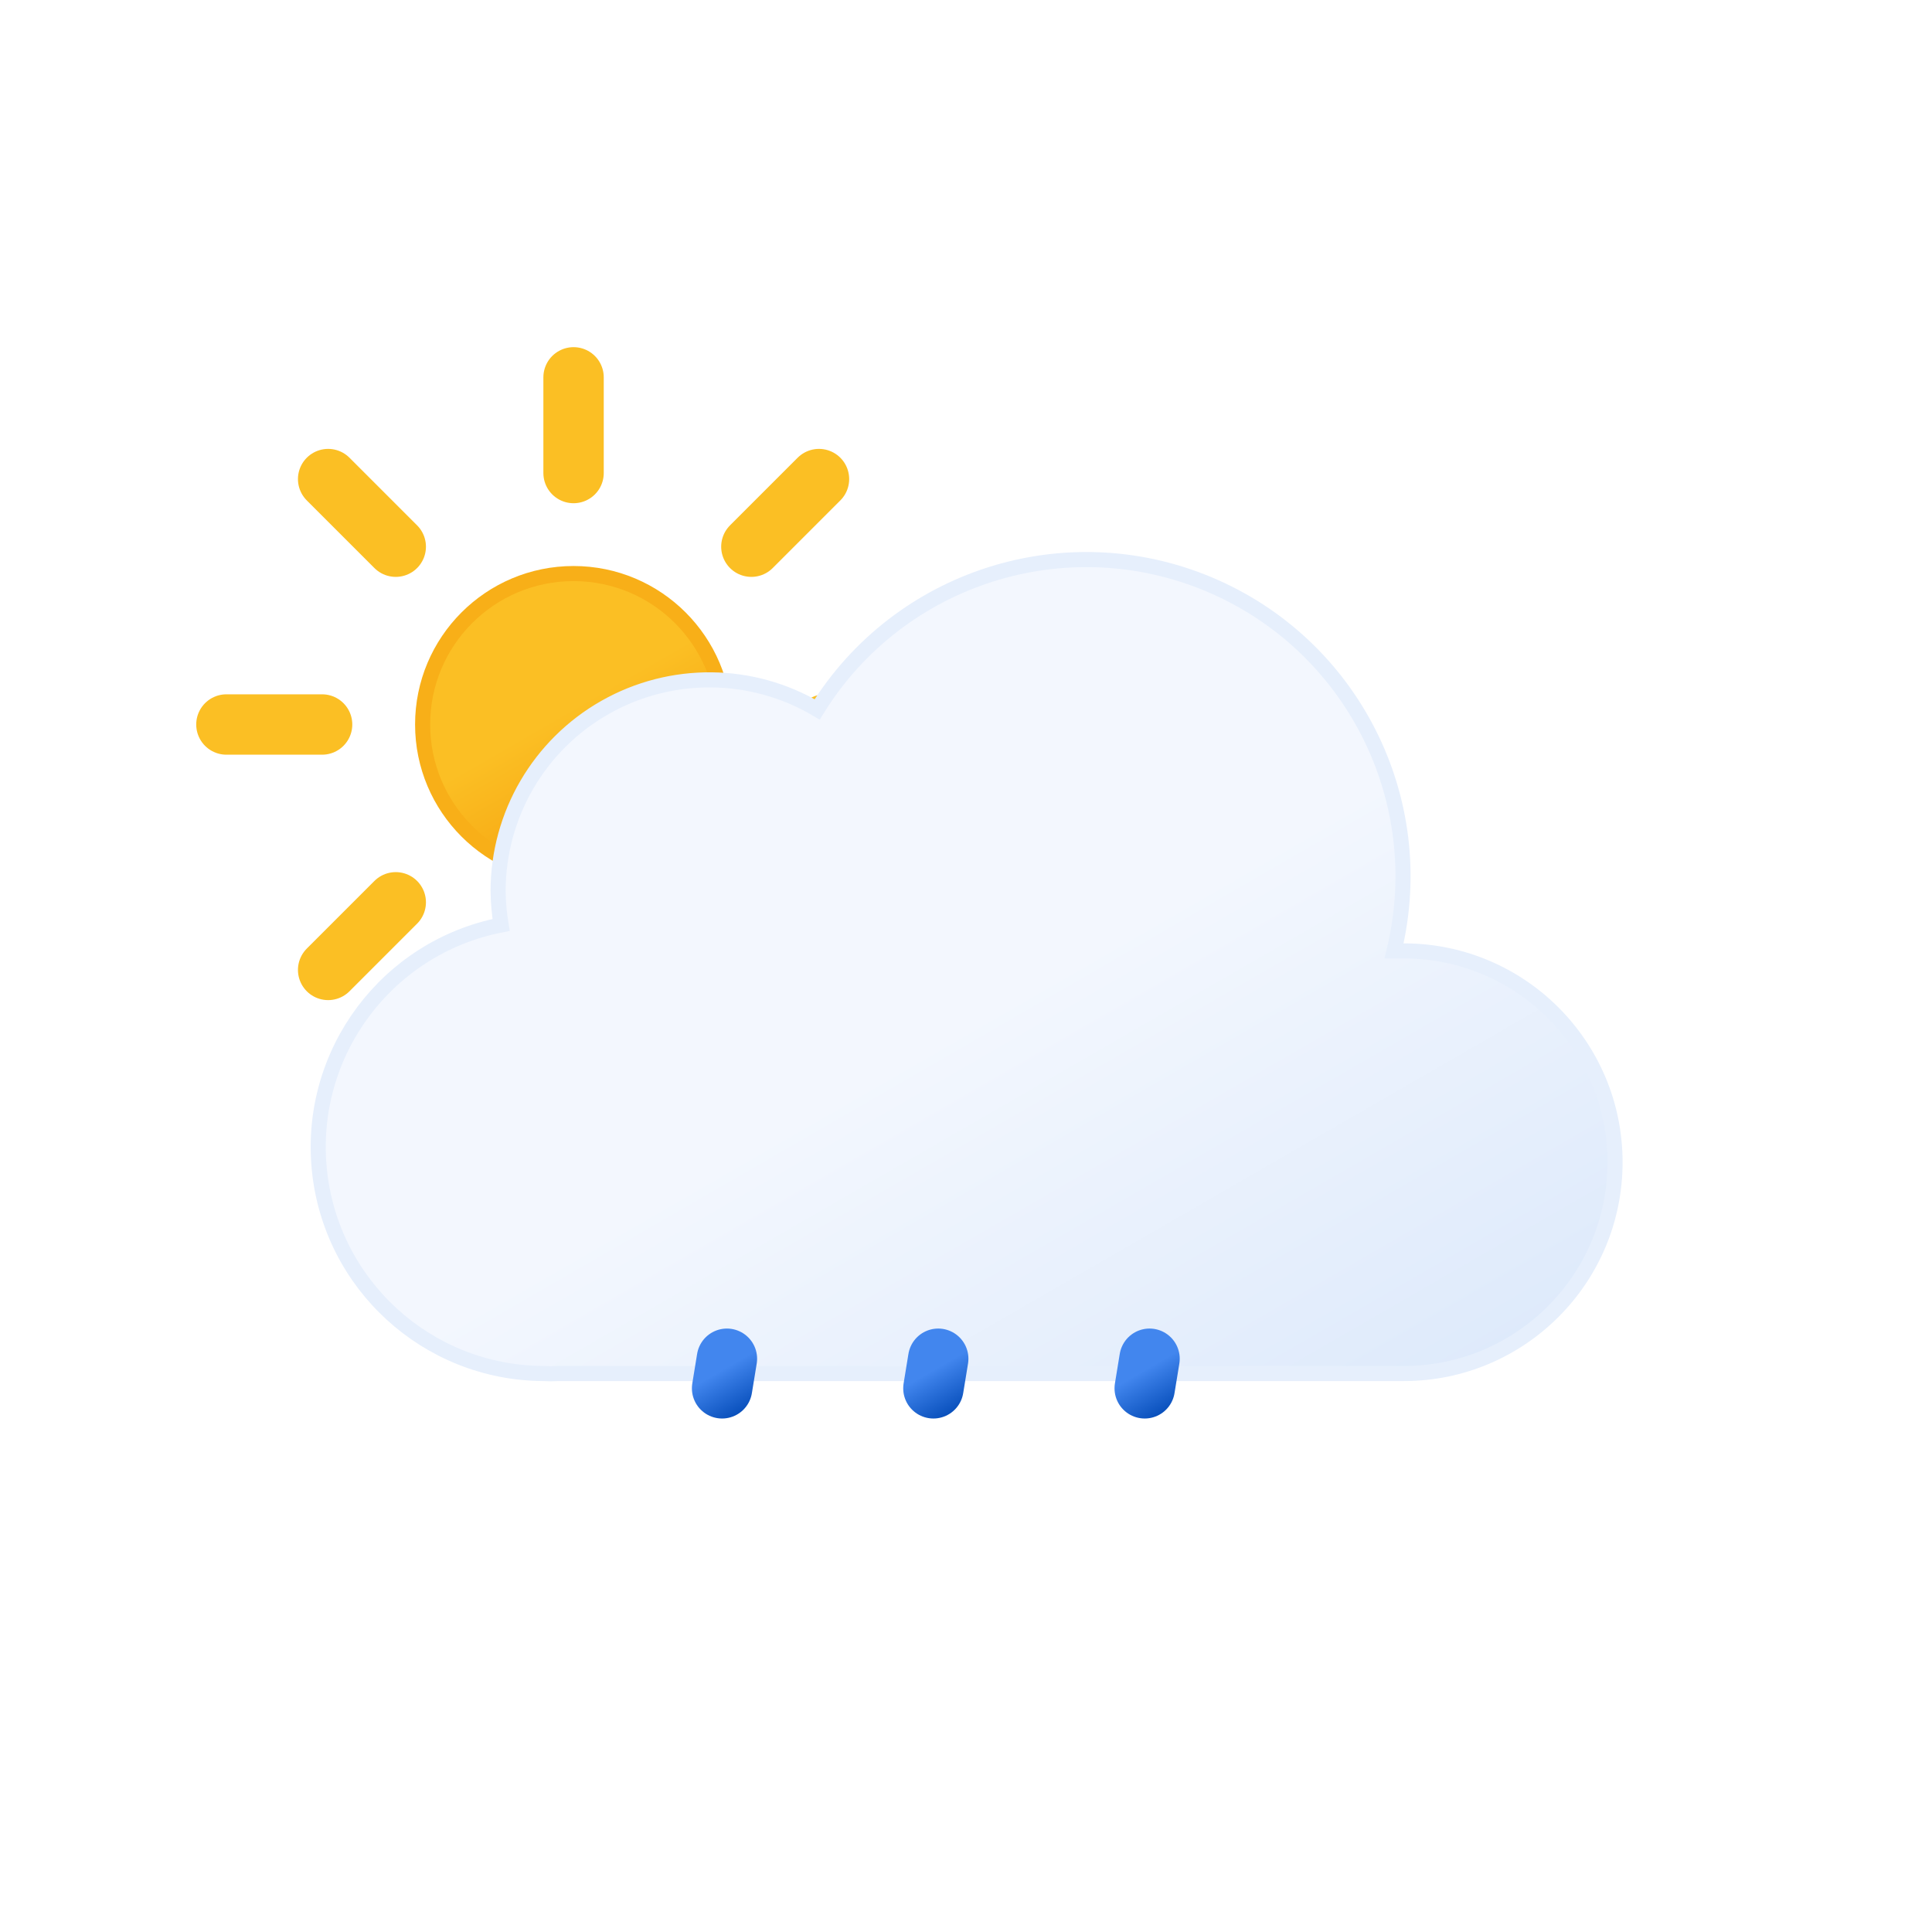
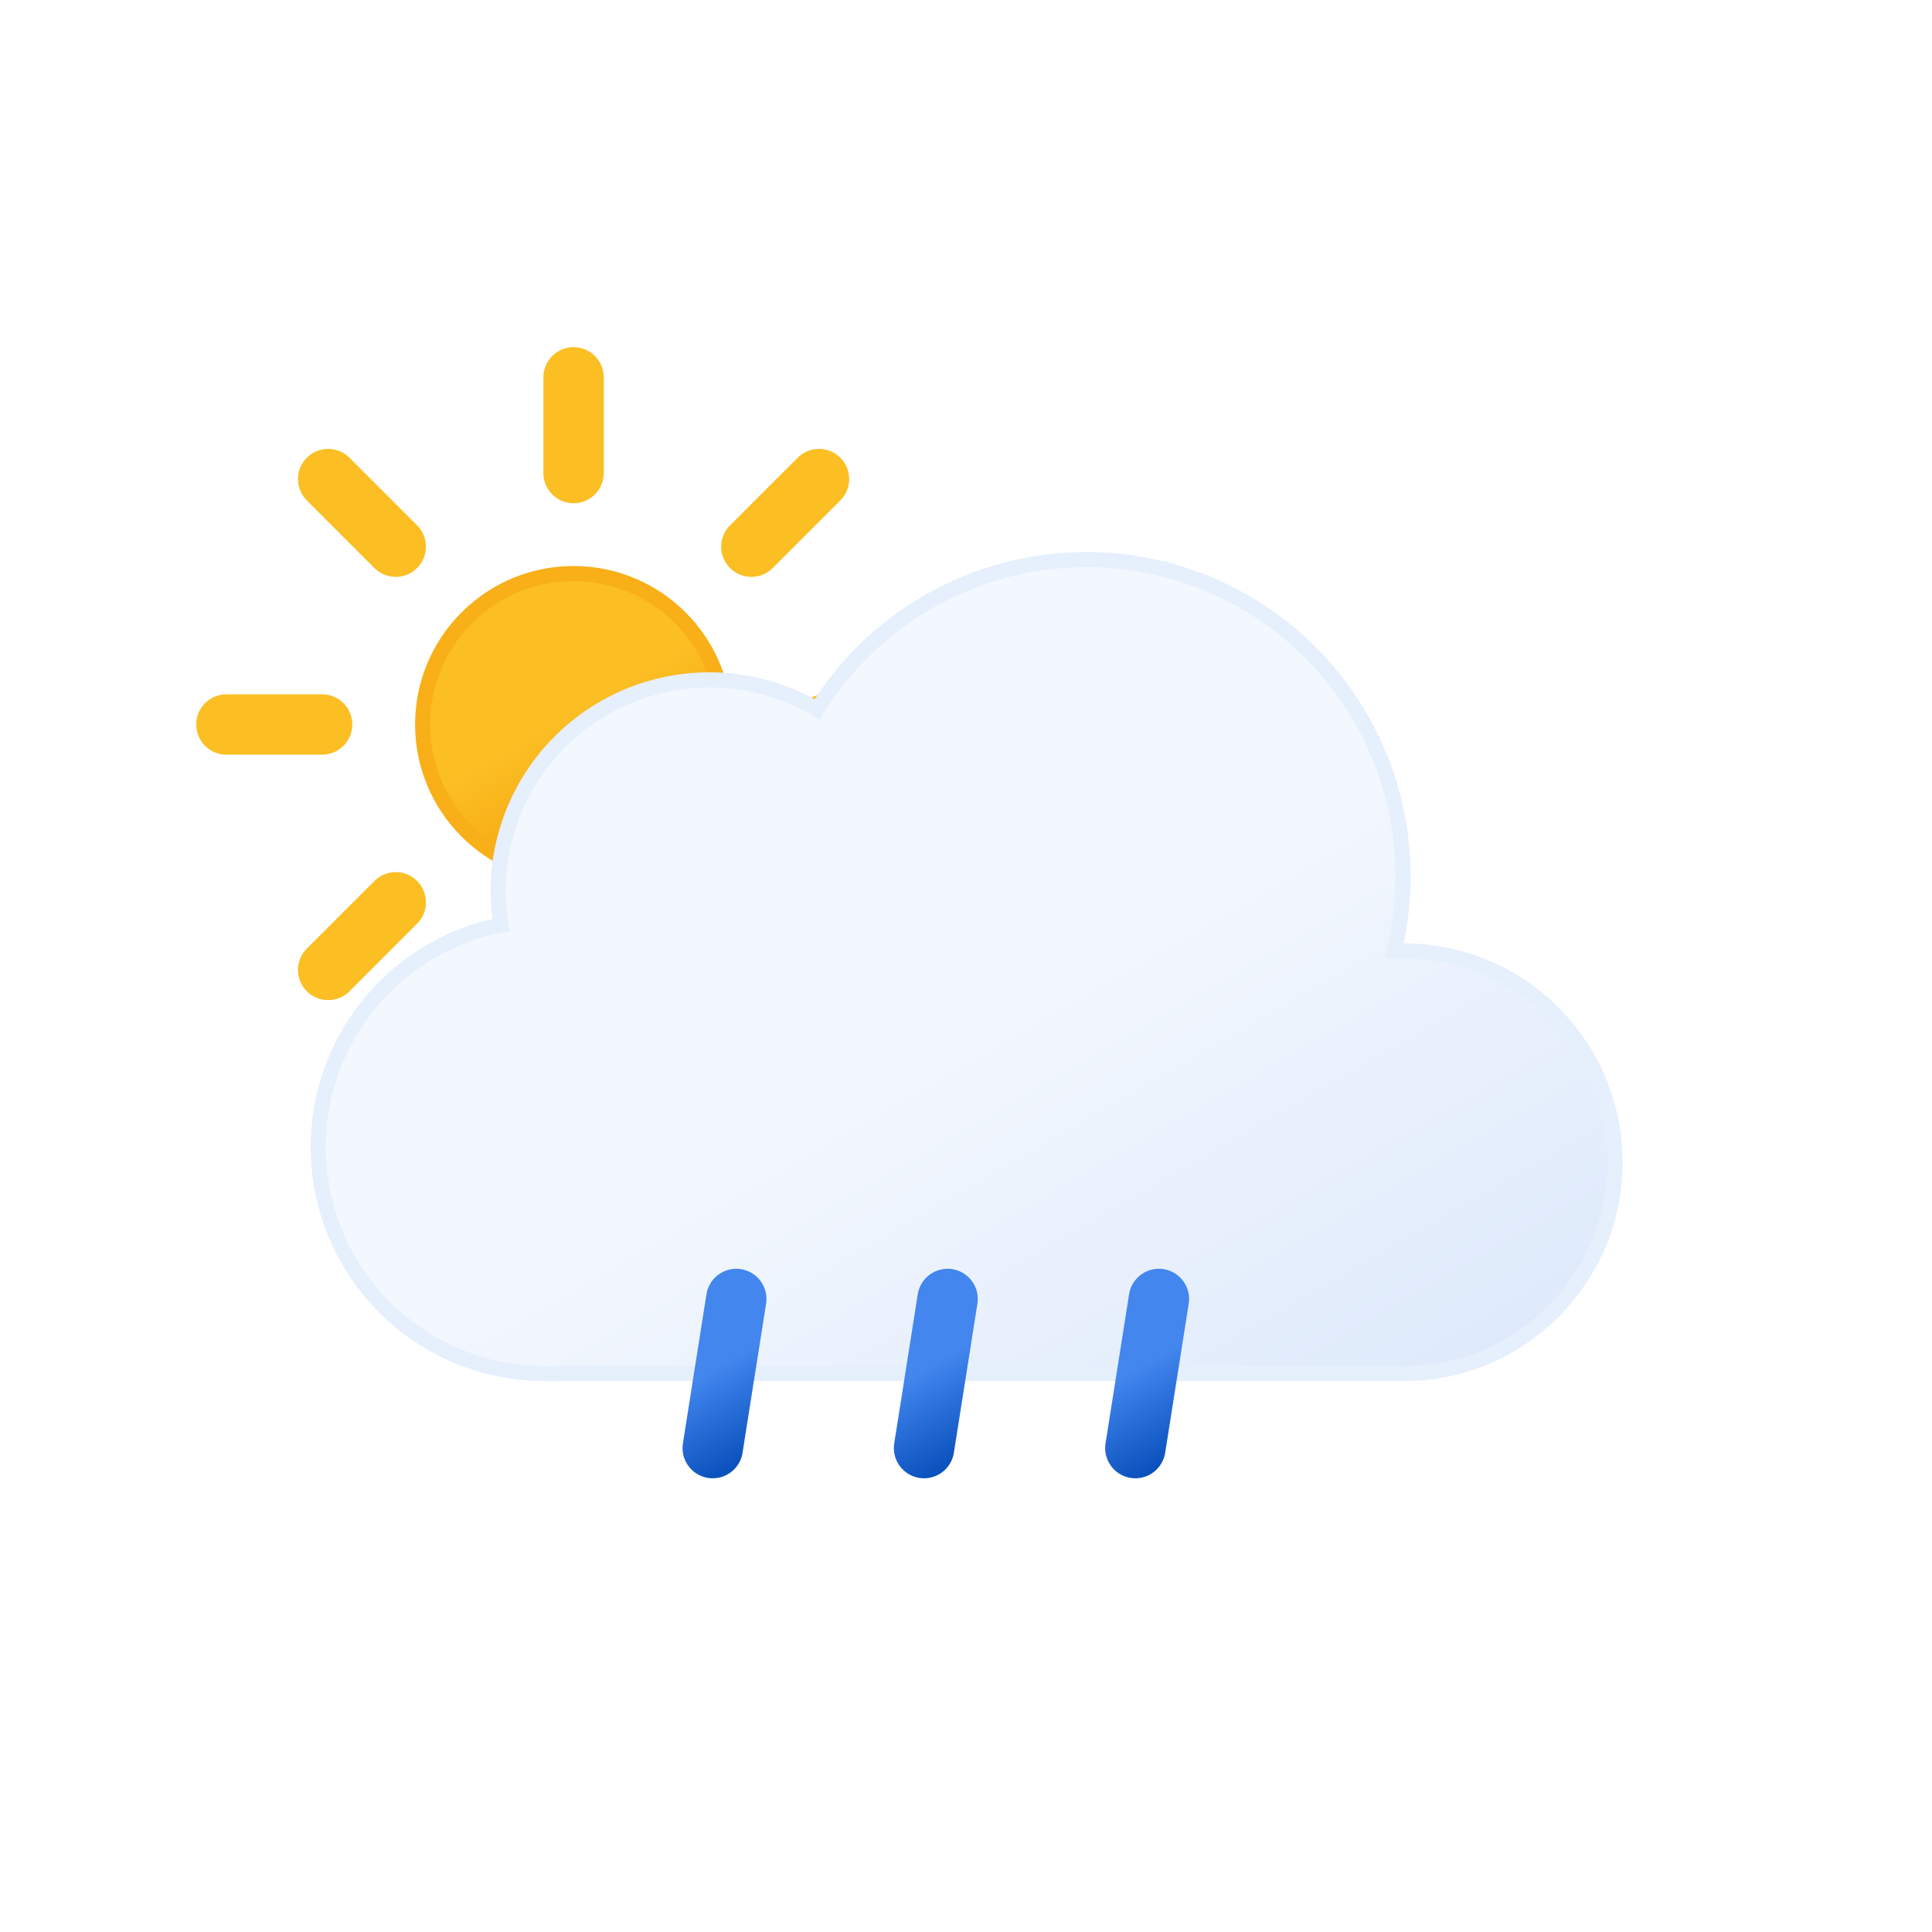
<svg xmlns="http://www.w3.org/2000/svg" xmlns:xlink="http://www.w3.org/1999/xlink" viewBox="0 0 64 64">
  <defs>
    <linearGradient id="b" x1="16.5" x2="21.5" y1="19.67" y2="28.33" gradientUnits="userSpaceOnUse">
      <stop offset="0" stop-color="#fbbf24" />
      <stop offset=".45" stop-color="#fbbf24" />
      <stop offset="1" stop-color="#f59e0b" />
    </linearGradient>
    <linearGradient id="c" x1="22.56" x2="39.2" y1="21.96" y2="50.8" gradientUnits="userSpaceOnUse">
      <stop offset="0" stop-color="#f3f7fe" />
      <stop offset=".45" stop-color="#f3f7fe" />
      <stop offset="1" stop-color="#deeafb" />
    </linearGradient>
-     <linearGradient id="a" x1="23.31" x2="24.69" y1="44.3" y2="46.7" gradientUnits="userSpaceOnUse">
+     <linearGradient id="a" x1="22.53" x2="25.47" y1="42.95" y2="48.05" gradientUnits="userSpaceOnUse">
      <stop offset="0" stop-color="#4286ee" />
      <stop offset=".45" stop-color="#4286ee" />
      <stop offset="1" stop-color="#0950bc" />
    </linearGradient>
-     <linearGradient id="d" x1="30.31" x2="31.69" y1="44.3" y2="46.7" xlink:href="#a" />
-     <linearGradient id="e" x1="37.31" x2="38.69" y1="44.3" y2="46.7" xlink:href="#a" />
+     <linearGradient id="d" x1="29.53" x2="32.47" y1="42.95" y2="48.05" xlink:href="#a" />
+     <linearGradient id="e" x1="36.53" x2="39.47" y1="42.95" y2="48.05" xlink:href="#a" />
  </defs>
  <circle cx="19" cy="24" r="5" fill="url(#b)" stroke="#f8af18" stroke-miterlimit="10" stroke-width=".5" />
  <path fill="none" stroke="#fbbf24" stroke-linecap="round" stroke-miterlimit="10" stroke-width="2" d="M19 15.67V12.5m0 23v-3.17m5.89-14.22l2.24-2.24M10.87 32.13l2.24-2.24m0-11.78l-2.24-2.24m16.26 16.26l-2.24-2.24M7.5 24h3.17m19.83 0h-3.17">
    <animateTransform attributeName="transform" dur="45s" repeatCount="indefinite" type="rotate" values="0 19 24; 360 19 24" />
  </path>
  <path fill="url(#c)" stroke="#e6effc" stroke-miterlimit="10" stroke-width=".5" d="M46.5 31.5h-.32a10.49 10.49 0 00-19.11-8 7 7 0 00-10.57 6 7.21 7.21 0 00.1 1.14A7.5 7.5 0 0018 45.5a4.19 4.19 0 00.5 0v0h28a7 7 0 000-14z" />
-   <path fill="none" stroke="url(#a)" stroke-linecap="round" stroke-miterlimit="10" stroke-width="2" d="M24.08 45.01l-.16.98">
-     <animateTransform attributeName="transform" dur="1.5s" repeatCount="indefinite" type="translate" values="1 -5; -2 10" />
-     <animate attributeName="opacity" dur="1.5s" repeatCount="indefinite" values="0;1;1;0" />
+   <path fill="none" stroke="url(#a)" stroke-linecap="round" stroke-miterlimit="10" stroke-width="2" d="M24.39 43.03l-.78 4.94">
+     <animateTransform attributeName="transform" dur="0.7s" repeatCount="indefinite" type="translate" values="1 -5; -2 10" />
+     <animate attributeName="opacity" dur="0.7s" repeatCount="indefinite" values="0;1;1;0" />
  </path>
-   <path fill="none" stroke="url(#d)" stroke-linecap="round" stroke-miterlimit="10" stroke-width="2" d="M31.08 45.01l-.16.98">
-     <animateTransform attributeName="transform" begin="-0.5s" dur="1.5s" repeatCount="indefinite" type="translate" values="1 -5; -2 10" />
-     <animate attributeName="opacity" begin="-0.5s" dur="1.5s" repeatCount="indefinite" values="0;1;1;0" />
+   <path fill="none" stroke="url(#d)" stroke-linecap="round" stroke-miterlimit="10" stroke-width="2" d="M31.39 43.03l-.78 4.94">
+     <animateTransform attributeName="transform" begin="-0.4s" dur="0.7s" repeatCount="indefinite" type="translate" values="1 -5; -2 10" />
+     <animate attributeName="opacity" begin="-0.4s" dur="0.7s" repeatCount="indefinite" values="0;1;1;0" />
  </path>
-   <path fill="none" stroke="url(#e)" stroke-linecap="round" stroke-miterlimit="10" stroke-width="2" d="M38.08 45.01l-.16.98">
-     <animateTransform attributeName="transform" begin="-1s" dur="1.5s" repeatCount="indefinite" type="translate" values="1 -5; -2 10" />
-     <animate attributeName="opacity" begin="-1s" dur="1.5s" repeatCount="indefinite" values="0;1;1;0" />
+   <path fill="none" stroke="url(#e)" stroke-linecap="round" stroke-miterlimit="10" stroke-width="2" d="M38.39 43.03l-.78 4.94">
+     <animateTransform attributeName="transform" begin="-0.2s" dur="0.7s" repeatCount="indefinite" type="translate" values="1 -5; -2 10" />
+     <animate attributeName="opacity" begin="-0.2s" dur="0.7s" repeatCount="indefinite" values="0;1;1;0" />
  </path>
</svg>
